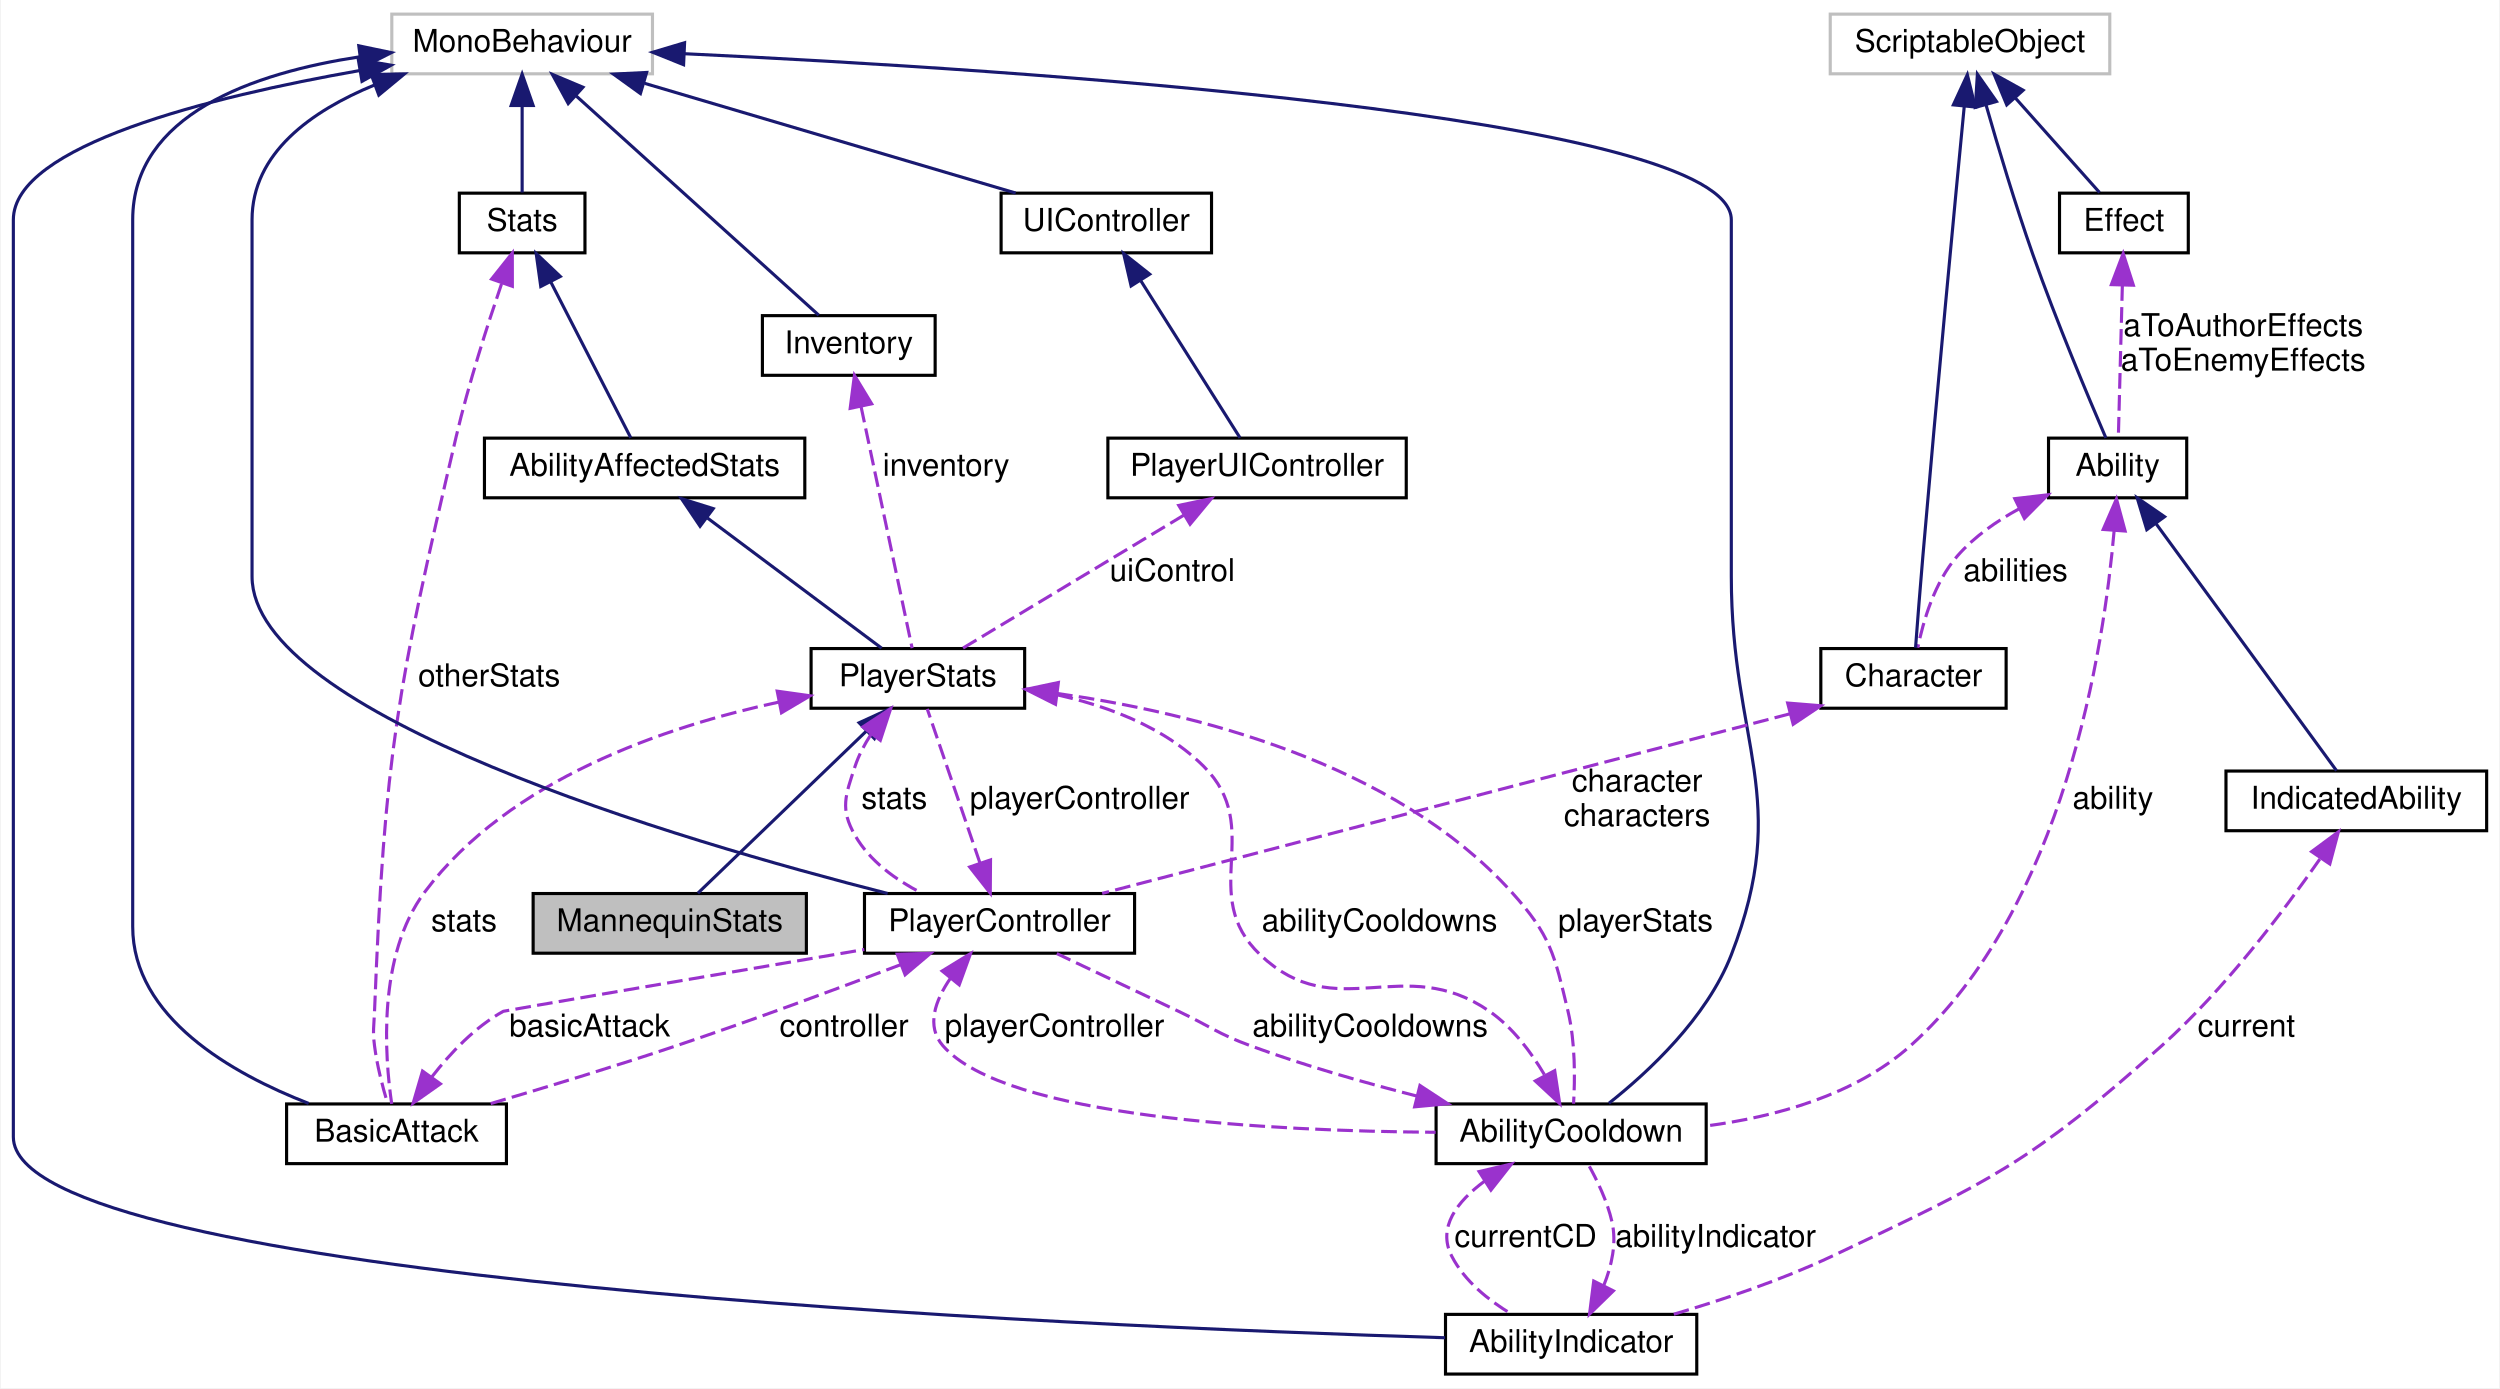
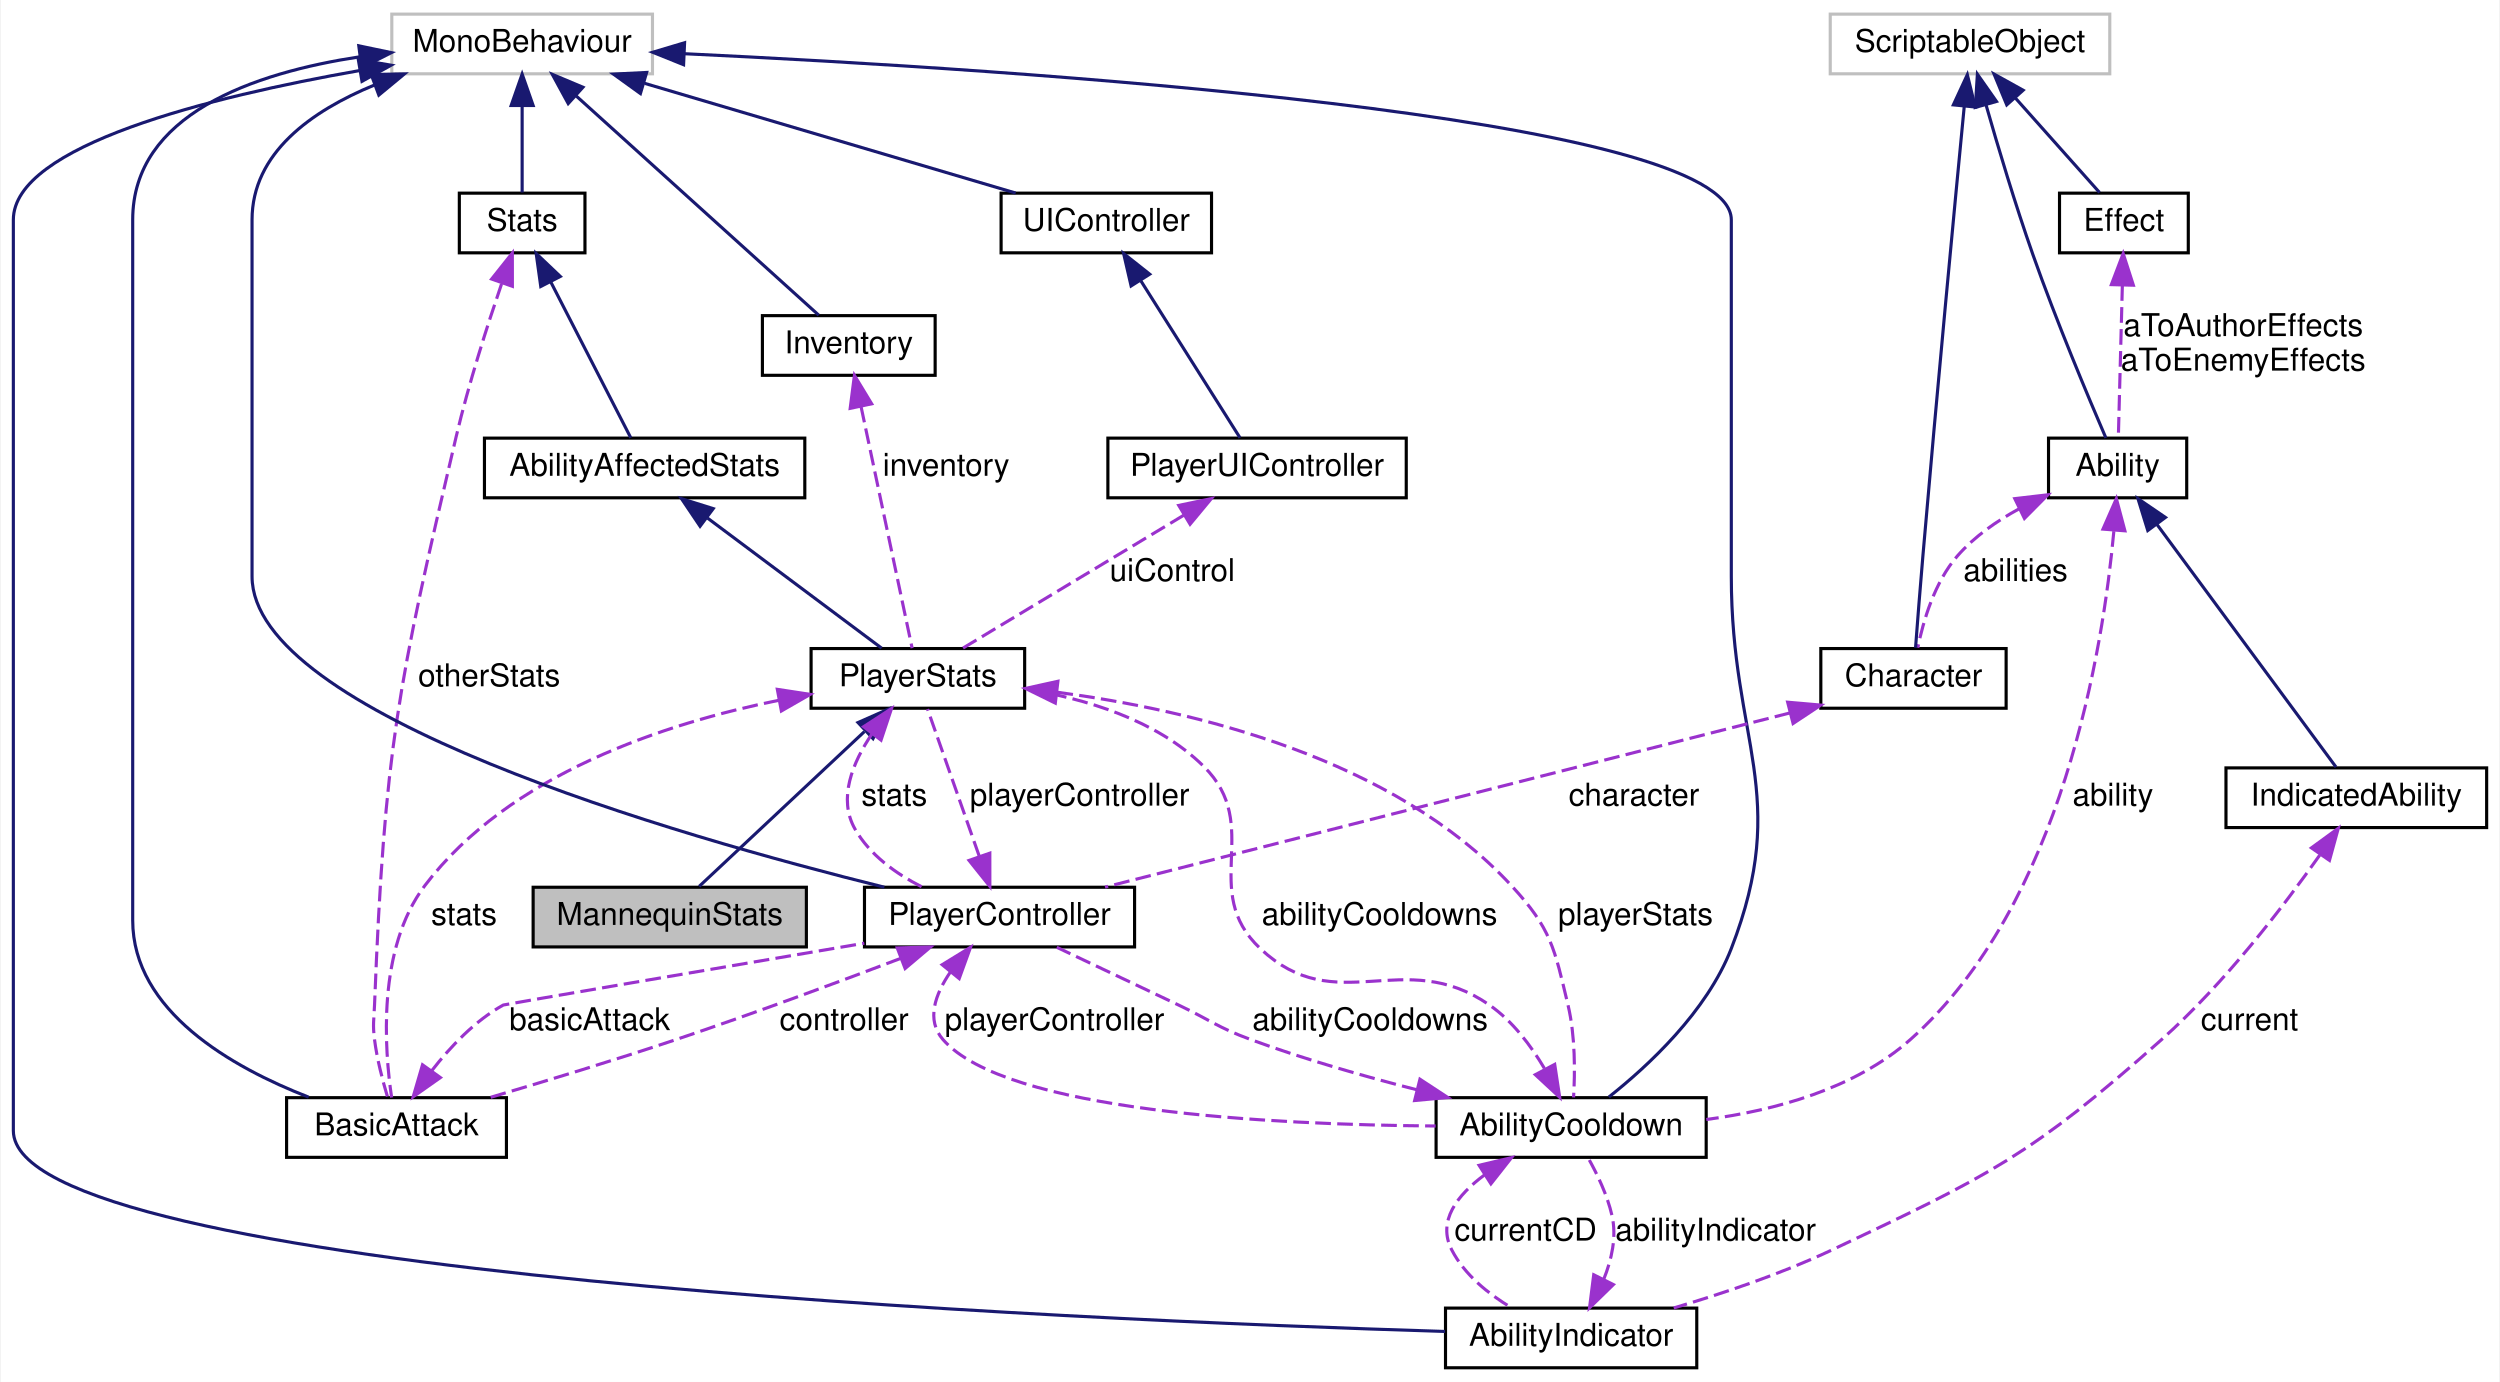
- <svg xmlns="http://www.w3.org/2000/svg" xmlns:xlink="http://www.w3.org/1999/xlink" width="796pt" height="442pt" viewBox="0.00 0.00 795.50 442.00">
-   <g id="graph0" class="graph" transform="scale(1 1) rotate(0) translate(4 438)">
-     <polygon fill="white" stroke="transparent" points="-4,4 -4,-438 791.5,-438 791.5,4 -4,4" />
+ <svg xmlns="http://www.w3.org/2000/svg" xmlns:xlink="http://www.w3.org/1999/xlink" width="796pt" height="440pt" viewBox="0.00 0.00 795.50 440.00">
+   <g id="graph0" class="graph" transform="scale(1 1) rotate(0) translate(4 436)">
+     <polygon fill="white" stroke="transparent" points="-4,4 -4,-436 791.5,-436 791.5,4 -4,4" />
    <g id="node1" class="node">
      <g id="a_node1">
        <a xlink:title=" ">
          <polygon fill="#bfbfbf" stroke="black" points="165.5,-134.5 165.5,-153.5 252.5,-153.5 252.5,-134.5 165.5,-134.5" />
          <text text-anchor="middle" x="209" y="-141.5" font-family="Helvetica,sans-Serif" font-size="10.00">MannequinStats</text>
        </a>
      </g>
    </g>
    <g id="node2" class="node">
      <g id="a_node2">
        <a xlink:href="class_player_stats.xhtml" target="_top" xlink:title="Player Stats is the main class that controls all the Player Statistics in all time in the game execut...">
-           <polygon fill="white" stroke="black" points="254,-212.5 254,-231.5 322,-231.5 322,-212.5 254,-212.5" />
-           <text text-anchor="middle" x="288" y="-219.5" font-family="Helvetica,sans-Serif" font-size="10.00">PlayerStats</text>
+           <polygon fill="white" stroke="black" points="254,-210.5 254,-229.5 322,-229.5 322,-210.5 254,-210.5" />
+           <text text-anchor="middle" x="288" y="-217.5" font-family="Helvetica,sans-Serif" font-size="10.00">PlayerStats</text>
        </a>
      </g>
    </g>
    <g id="edge1" class="edge">
-       <path fill="none" stroke="midnightblue" d="M271.68,-205.3C255.4,-189.64 230.99,-166.16 217.96,-153.62" />
-       <polygon fill="midnightblue" stroke="midnightblue" points="269.3,-207.87 278.94,-212.28 274.16,-202.83 269.3,-207.87" />
+       <path fill="none" stroke="midnightblue" d="M270.98,-203.06C254.88,-187.98 231.3,-165.89 218.36,-153.77" />
+       <polygon fill="midnightblue" stroke="midnightblue" points="268.94,-205.94 278.63,-210.22 273.72,-200.83 268.94,-205.94" />
    </g>
    <g id="node8" class="node">
      <g id="a_node8">
        <a xlink:href="class_player_controller.xhtml" target="_top" xlink:title="Player Controller is the main class that handles all the movement of the Player.">
          <polygon fill="white" stroke="black" points="271,-134.5 271,-153.5 357,-153.5 357,-134.5 271,-134.5" />
          <text text-anchor="middle" x="314" y="-141.5" font-family="Helvetica,sans-Serif" font-size="10.00">PlayerController</text>
        </a>
      </g>
    </g>
    <g id="edge26" class="edge">
-       <path fill="none" stroke="#9a32cd" stroke-dasharray="5,2" d="M273.09,-204.19C271,-201 269.17,-197.54 268,-194 264.94,-184.71 263.14,-180.49 268,-172 272.69,-163.8 280.95,-157.85 289.18,-153.66" />
-       <polygon fill="#9a32cd" stroke="#9a32cd" points="270.48,-206.54 279.34,-212.35 276.04,-202.28 270.48,-206.54" />
-       <text text-anchor="middle" x="280.5" y="-180.5" font-family="Helvetica,sans-Serif" font-size="10.00"> stats</text>
+       <path fill="none" stroke="#9a32cd" stroke-dasharray="5,2" d="M273.44,-202.41C267.19,-193.2 262.46,-181.68 268,-172 272.69,-163.8 280.95,-157.85 289.18,-153.66" />
+       <polygon fill="#9a32cd" stroke="#9a32cd" points="270.73,-204.62 279.61,-210.39 276.27,-200.34 270.73,-204.62" />
+       <text text-anchor="middle" x="280.5" y="-179.5" font-family="Helvetica,sans-Serif" font-size="10.00"> stats</text>
    </g>
    <g id="node9" class="node">
      <g id="a_node9">
        <a xlink:href="class_ability_cooldown.xhtml" target="_top" xlink:title=" ">
          <polygon fill="white" stroke="black" points="453,-67.5 453,-86.5 539,-86.5 539,-67.5 453,-67.5" />
          <text text-anchor="middle" x="496" y="-74.5" font-family="Helvetica,sans-Serif" font-size="10.00">AbilityCooldown</text>
        </a>
      </g>
    </g>
    <g id="edge22" class="edge">
-       <path fill="none" stroke="#9a32cd" stroke-dasharray="5,2" d="M332.3,-217.21C375.43,-211.13 439.75,-195.27 477,-154 489.52,-140.13 490.66,-134.18 495,-116 497.36,-106.11 497.24,-94.37 496.77,-86.58" />
-       <polygon fill="#9a32cd" stroke="#9a32cd" points="331.83,-213.74 322.36,-218.5 332.73,-220.69 331.83,-213.74" />
+       <path fill="none" stroke="#9a32cd" stroke-dasharray="5,2" d="M332.43,-215.58C375.44,-209.87 439.5,-194.63 477,-154 489.68,-140.27 490.66,-134.18 495,-116 497.36,-106.11 497.24,-94.37 496.77,-86.58" />
+       <polygon fill="#9a32cd" stroke="#9a32cd" points="331.76,-212.13 322.25,-216.8 332.59,-219.08 331.76,-212.13" />
      <text text-anchor="middle" x="516.5" y="-141.5" font-family="Helvetica,sans-Serif" font-size="10.00"> playerStats</text>
    </g>
    <g id="node16" class="node">
      <g id="a_node16">
        <a xlink:href="class_basic_attack.xhtml" target="_top" xlink:title=" ">
          <polygon fill="white" stroke="black" points="87,-67.5 87,-86.5 157,-86.5 157,-67.5 87,-67.5" />
          <text text-anchor="middle" x="122" y="-74.5" font-family="Helvetica,sans-Serif" font-size="10.00">BasicAttack</text>
        </a>
      </g>
    </g>
    <g id="edge31" class="edge">
-       <path fill="none" stroke="#9a32cd" stroke-dasharray="5,2" d="M243.84,-214.48C207.5,-206.66 157.79,-189.78 131,-154 115.87,-133.79 118.24,-101.72 120.47,-86.52" />
-       <polygon fill="#9a32cd" stroke="#9a32cd" points="243.21,-217.93 253.7,-216.46 244.58,-211.06 243.21,-217.93" />
+       <path fill="none" stroke="#9a32cd" stroke-dasharray="5,2" d="M243.87,-213.06C207.56,-205.71 157.86,-189.47 131,-154 115.76,-133.87 118.18,-101.76 120.45,-86.54" />
+       <polygon fill="#9a32cd" stroke="#9a32cd" points="243.25,-216.51 253.73,-214.91 244.54,-209.63 243.25,-216.51" />
      <text text-anchor="middle" x="143.5" y="-141.5" font-family="Helvetica,sans-Serif" font-size="10.00"> stats</text>
    </g>
    <g id="node3" class="node">
      <g id="a_node3">
        <a xlink:href="class_ability_affected_stats.xhtml" target="_top" xlink:title="Base class Stats of the entity who is affected by Abilities.">
-           <polygon fill="white" stroke="black" points="150,-279.5 150,-298.5 252,-298.5 252,-279.5 150,-279.5" />
-           <text text-anchor="middle" x="201" y="-286.5" font-family="Helvetica,sans-Serif" font-size="10.00">AbilityAffectedStats</text>
+           <polygon fill="white" stroke="black" points="150,-277.5 150,-296.5 252,-296.5 252,-277.5 150,-277.5" />
+           <text text-anchor="middle" x="201" y="-284.5" font-family="Helvetica,sans-Serif" font-size="10.00">AbilityAffectedStats</text>
        </a>
      </g>
    </g>
    <g id="edge2" class="edge">
-       <path fill="none" stroke="midnightblue" d="M220.99,-273.07C238.16,-260.24 262.32,-242.19 276.45,-231.63" />
-       <polygon fill="midnightblue" stroke="midnightblue" points="218.65,-270.44 212.73,-279.23 222.84,-276.05 218.65,-270.44" />
+       <path fill="none" stroke="midnightblue" d="M220.99,-271.07C238.16,-258.24 262.32,-240.19 276.45,-229.63" />
+       <polygon fill="midnightblue" stroke="midnightblue" points="218.65,-268.44 212.73,-277.23 222.84,-274.05 218.65,-268.44" />
    </g>
    <g id="node4" class="node">
      <g id="a_node4">
        <a xlink:href="class_stats.xhtml" target="_top" xlink:title="Base class Stats of the entity.">
-           <polygon fill="white" stroke="black" points="142,-357.5 142,-376.5 182,-376.5 182,-357.5 142,-357.5" />
-           <text text-anchor="middle" x="162" y="-364.5" font-family="Helvetica,sans-Serif" font-size="10.00">Stats</text>
+           <polygon fill="white" stroke="black" points="142,-355.5 142,-374.5 182,-374.5 182,-355.5 142,-355.5" />
+           <text text-anchor="middle" x="162" y="-362.5" font-family="Helvetica,sans-Serif" font-size="10.00">Stats</text>
        </a>
      </g>
    </g>
    <g id="edge3" class="edge">
-       <path fill="none" stroke="midnightblue" d="M171.17,-348.12C179.18,-332.53 190.44,-310.59 196.58,-298.62" />
-       <polygon fill="midnightblue" stroke="midnightblue" points="167.93,-346.79 166.47,-357.28 174.15,-349.98 167.93,-346.79" />
+       <path fill="none" stroke="midnightblue" d="M171.17,-346.12C179.18,-330.53 190.44,-308.59 196.58,-296.62" />
+       <polygon fill="midnightblue" stroke="midnightblue" points="167.93,-344.79 166.47,-355.28 174.15,-347.98 167.93,-344.79" />
    </g>
    <g id="edge30" class="edge">
-       <path fill="none" stroke="#9a32cd" stroke-dasharray="5,2" d="M155.44,-347.61C150.87,-334.26 144.92,-315.69 141,-299 122.23,-219.02 118.24,-198.09 115,-116 114.81,-111.11 114.38,-109.85 115,-105 115.78,-98.85 117.53,-92.1 119.09,-86.89" />
-       <polygon fill="#9a32cd" stroke="#9a32cd" points="152.27,-349.15 158.87,-357.44 158.88,-346.84 152.27,-349.15" />
-       <text text-anchor="middle" x="151.5" y="-219.5" font-family="Helvetica,sans-Serif" font-size="10.00"> otherStats</text>
+       <path fill="none" stroke="#9a32cd" stroke-dasharray="5,2" d="M155.45,-345.61C150.88,-332.26 144.93,-313.68 141,-297 122.35,-217.9 118.2,-197.21 115,-116 114.81,-111.11 114.38,-109.85 115,-105 115.78,-98.85 117.53,-92.1 119.09,-86.89" />
+       <polygon fill="#9a32cd" stroke="#9a32cd" points="152.28,-347.15 158.88,-355.44 158.89,-344.84 152.28,-347.15" />
+       <text text-anchor="middle" x="151.5" y="-217.5" font-family="Helvetica,sans-Serif" font-size="10.00"> otherStats</text>
    </g>
    <g id="node5" class="node">
      <g id="a_node5">
        <a xlink:title=" ">
-           <polygon fill="white" stroke="#bfbfbf" points="120.5,-414.5 120.5,-433.5 203.5,-433.5 203.5,-414.5 120.5,-414.5" />
-           <text text-anchor="middle" x="162" y="-421.5" font-family="Helvetica,sans-Serif" font-size="10.00">MonoBehaviour</text>
+           <polygon fill="white" stroke="#bfbfbf" points="120.5,-412.5 120.5,-431.5 203.5,-431.5 203.5,-412.5 120.5,-412.5" />
+           <text text-anchor="middle" x="162" y="-419.5" font-family="Helvetica,sans-Serif" font-size="10.00">MonoBehaviour</text>
        </a>
      </g>
    </g>
    <g id="edge4" class="edge">
-       <path fill="none" stroke="midnightblue" d="M162,-404.12C162,-394.82 162,-384.06 162,-376.71" />
-       <polygon fill="midnightblue" stroke="midnightblue" points="158.5,-404.41 162,-414.41 165.5,-404.41 158.5,-404.41" />
+       <path fill="none" stroke="midnightblue" d="M162,-402.12C162,-392.82 162,-382.06 162,-374.71" />
+       <polygon fill="midnightblue" stroke="midnightblue" points="158.5,-402.41 162,-412.41 165.5,-402.41 158.5,-402.41" />
    </g>
    <g id="node7" class="node">
      <g id="a_node7">
        <a xlink:href="class_u_i_controller.xhtml" target="_top" xlink:title=" ">
-           <polygon fill="white" stroke="black" points="314.5,-357.5 314.5,-376.5 381.5,-376.5 381.5,-357.5 314.5,-357.5" />
-           <text text-anchor="middle" x="348" y="-364.5" font-family="Helvetica,sans-Serif" font-size="10.00">UIController</text>
+           <polygon fill="white" stroke="black" points="314.5,-355.5 314.5,-374.5 381.5,-374.5 381.5,-355.5 314.5,-355.5" />
+           <text text-anchor="middle" x="348" y="-362.5" font-family="Helvetica,sans-Serif" font-size="10.00">UIController</text>
        </a>
      </g>
    </g>
    <g id="edge7" class="edge">
-       <path fill="none" stroke="midnightblue" d="M201.01,-411.46C236.29,-401.03 287.42,-385.91 319.14,-376.53" />
-       <polygon fill="midnightblue" stroke="midnightblue" points="199.66,-408.21 191.06,-414.41 201.64,-414.93 199.66,-408.21" />
+       <path fill="none" stroke="midnightblue" d="M201.01,-409.46C236.29,-399.03 287.42,-383.91 319.14,-374.53" />
+       <polygon fill="midnightblue" stroke="midnightblue" points="199.66,-406.21 191.06,-412.41 201.64,-412.93 199.66,-406.21" />
    </g>
    <g id="edge9" class="edge">
-       <path fill="none" stroke="midnightblue" d="M114.97,-410.93C94.9,-402.68 76,-389.27 76,-368 76,-368 76,-368 76,-254.5 76,-210.5 211.97,-170.45 278.37,-153.52" />
-       <polygon fill="midnightblue" stroke="midnightblue" points="113.94,-414.28 124.53,-414.47 116.37,-407.72 113.94,-414.28" />
+       <path fill="none" stroke="midnightblue" d="M114.97,-408.93C94.9,-400.68 76,-387.27 76,-366 76,-366 76,-366 76,-252.5 76,-208.86 210.57,-170.07 277.33,-153.51" />
+       <polygon fill="midnightblue" stroke="midnightblue" points="113.94,-412.28 124.53,-412.47 116.37,-405.72 113.94,-412.28" />
    </g>
    <g id="edge11" class="edge">
-       <path fill="none" stroke="midnightblue" d="M213.63,-420.9C318.59,-415.92 547,-401.28 547,-368 547,-368 547,-368 547,-254.5 547,-200.94 566.33,-183.94 547,-134 539.21,-113.89 520.47,-96.56 508.01,-86.71" />
-       <polygon fill="midnightblue" stroke="midnightblue" points="213.4,-417.4 203.57,-421.36 213.72,-424.39 213.4,-417.4" />
+       <path fill="none" stroke="midnightblue" d="M213.63,-418.9C318.59,-413.92 547,-399.28 547,-366 547,-366 547,-366 547,-252.5 547,-199.83 566.01,-183.11 547,-134 539.21,-113.89 520.47,-96.56 508.01,-86.71" />
+       <polygon fill="midnightblue" stroke="midnightblue" points="213.4,-415.4 203.57,-419.36 213.72,-422.39 213.4,-415.4" />
    </g>
    <g id="node13" class="node">
      <g id="a_node13">
        <a xlink:href="class_ability_indicator.xhtml" target="_top" xlink:title=" ">
          <polygon fill="white" stroke="black" points="456,-0.5 456,-19.5 536,-19.5 536,-0.5 456,-0.5" />
          <text text-anchor="middle" x="496" y="-7.5" font-family="Helvetica,sans-Serif" font-size="10.00">AbilityIndicator</text>
        </a>
      </g>
    </g>
    <g id="edge18" class="edge">
-       <path fill="none" stroke="midnightblue" d="M110.13,-415.51C62.74,-407.17 0,-391.66 0,-368 0,-368 0,-368 0,-76 0,-30.13 337.75,-15.7 455.83,-12.06" />
-       <polygon fill="midnightblue" stroke="midnightblue" points="109.84,-419.01 120.28,-417.24 111.01,-412.11 109.84,-419.01" />
+       <path fill="none" stroke="midnightblue" d="M110.13,-413.51C62.74,-405.17 0,-389.66 0,-366 0,-366 0,-366 0,-76 0,-30.13 337.75,-15.7 455.83,-12.06" />
+       <polygon fill="midnightblue" stroke="midnightblue" points="109.84,-417.01 120.28,-415.24 111.01,-410.11 109.84,-417.01" />
    </g>
    <g id="edge28" class="edge">
-       <path fill="none" stroke="midnightblue" d="M110.45,-419.94C76.39,-414.79 38,-401.55 38,-368 38,-368 38,-368 38,-143 38,-114.05 69.59,-96.16 94.03,-86.66" />
-       <polygon fill="midnightblue" stroke="midnightblue" points="109.99,-423.41 120.36,-421.24 110.9,-416.47 109.99,-423.41" />
+       <path fill="none" stroke="midnightblue" d="M110.45,-417.94C76.39,-412.79 38,-399.55 38,-366 38,-366 38,-366 38,-143 38,-114.05 69.59,-96.16 94.03,-86.66" />
+       <polygon fill="midnightblue" stroke="midnightblue" points="109.99,-421.41 120.36,-419.24 110.9,-414.47 109.99,-421.41" />
    </g>
    <g id="node17" class="node">
      <g id="a_node17">
        <a xlink:href="class_inventory.xhtml" target="_top" xlink:title=" ">
-           <polygon fill="white" stroke="black" points="238.5,-318.5 238.5,-337.5 293.5,-337.5 293.5,-318.5 238.5,-318.5" />
-           <text text-anchor="middle" x="266" y="-325.5" font-family="Helvetica,sans-Serif" font-size="10.00">Inventory</text>
+           <polygon fill="white" stroke="black" points="238.5,-316.5 238.5,-335.5 293.5,-335.5 293.5,-316.5 238.5,-316.5" />
+           <text text-anchor="middle" x="266" y="-323.5" font-family="Helvetica,sans-Serif" font-size="10.00">Inventory</text>
        </a>
      </g>
    </g>
    <g id="edge34" class="edge">
-       <path fill="none" stroke="midnightblue" d="M179.24,-407.42C201.33,-387.45 238.88,-353.52 256.43,-337.65" />
-       <polygon fill="midnightblue" stroke="midnightblue" points="176.67,-405.02 171.6,-414.33 181.36,-410.22 176.67,-405.02" />
+       <path fill="none" stroke="midnightblue" d="M179.24,-405.42C201.33,-385.45 238.88,-351.52 256.43,-335.65" />
+       <polygon fill="midnightblue" stroke="midnightblue" points="176.67,-403.02 171.6,-412.33 181.36,-408.22 176.67,-403.02" />
    </g>
    <g id="node6" class="node">
      <g id="a_node6">
        <a xlink:href="class_player_u_i_controller.xhtml" target="_top" xlink:title="UI Controller for the Player Stats">
-           <polygon fill="white" stroke="black" points="348.5,-279.5 348.5,-298.5 443.5,-298.5 443.5,-279.5 348.5,-279.5" />
-           <text text-anchor="middle" x="396" y="-286.5" font-family="Helvetica,sans-Serif" font-size="10.00">PlayerUIController</text>
+           <polygon fill="white" stroke="black" points="348.5,-277.5 348.5,-296.5 443.5,-296.5 443.5,-277.5 348.5,-277.5" />
+           <text text-anchor="middle" x="396" y="-284.5" font-family="Helvetica,sans-Serif" font-size="10.00">PlayerUIController</text>
        </a>
      </g>
    </g>
    <g id="edge5" class="edge">
-       <path fill="none" stroke="#9a32cd" stroke-dasharray="5,2" d="M372.64,-273.94C351.25,-261.07 320.28,-242.43 302.33,-231.63" />
-       <polygon fill="#9a32cd" stroke="#9a32cd" points="371.06,-277.08 381.43,-279.23 374.67,-271.08 371.06,-277.08" />
-       <text text-anchor="middle" x="369" y="-253" font-family="Helvetica,sans-Serif" font-size="10.00"> uiControl</text>
+       <path fill="none" stroke="#9a32cd" stroke-dasharray="5,2" d="M372.64,-271.94C351.25,-259.07 320.28,-240.43 302.33,-229.63" />
+       <polygon fill="#9a32cd" stroke="#9a32cd" points="371.06,-275.08 381.43,-277.23 374.67,-269.08 371.06,-275.08" />
+       <text text-anchor="middle" x="369" y="-251" font-family="Helvetica,sans-Serif" font-size="10.00"> uiControl</text>
    </g>
    <g id="edge6" class="edge">
-       <path fill="none" stroke="midnightblue" d="M359.01,-348.57C368.87,-332.95 382.93,-310.7 390.56,-298.62" />
-       <polygon fill="midnightblue" stroke="midnightblue" points="355.89,-346.96 353.51,-357.28 361.81,-350.7 355.89,-346.96" />
+       <path fill="none" stroke="midnightblue" d="M359.01,-346.57C368.87,-330.95 382.93,-308.7 390.56,-296.62" />
+       <polygon fill="midnightblue" stroke="midnightblue" points="355.89,-344.96 353.51,-355.28 361.81,-348.7 355.89,-344.96" />
    </g>
    <g id="edge8" class="edge">
-       <path fill="none" stroke="#9a32cd" stroke-dasharray="5,2" d="M307.78,-163.19C302.46,-178.72 295.06,-200.37 290.98,-212.28" />
-       <polygon fill="#9a32cd" stroke="#9a32cd" points="311.13,-164.21 311.05,-153.62 304.5,-161.95 311.13,-164.21" />
-       <text text-anchor="middle" x="339.5" y="-180.5" font-family="Helvetica,sans-Serif" font-size="10.00"> playerController</text>
+       <path fill="none" stroke="#9a32cd" stroke-dasharray="5,2" d="M307.51,-163.48C302.26,-178.41 295.11,-198.76 291.08,-210.22" />
+       <polygon fill="#9a32cd" stroke="#9a32cd" points="310.91,-164.36 310.92,-153.77 304.3,-162.04 310.91,-164.36" />
+       <text text-anchor="middle" x="339.5" y="-179.5" font-family="Helvetica,sans-Serif" font-size="10.00"> playerController</text>
    </g>
    <g id="edge12" class="edge">
      <path fill="none" stroke="#9a32cd" stroke-dasharray="5,2" d="M298.42,-126.6C293.47,-119.42 290.54,-111.24 296,-105 315.95,-82.18 400.27,-77.87 452.85,-77.48" />
      <polygon fill="#9a32cd" stroke="#9a32cd" points="295.73,-128.84 304.77,-134.38 301.16,-124.42 295.73,-128.84" />
      <text text-anchor="middle" x="331.5" y="-108" font-family="Helvetica,sans-Serif" font-size="10.00"> playerController</text>
    </g>
    <g id="edge29" class="edge">
      <path fill="none" stroke="#9a32cd" stroke-dasharray="5,2" d="M282.64,-130.89C262.32,-123.17 235.22,-113.13 211,-105 191.41,-98.42 169.16,-91.67 151.81,-86.57" />
      <polygon fill="#9a32cd" stroke="#9a32cd" points="281.44,-134.17 292.03,-134.47 283.94,-127.63 281.44,-134.17" />
      <text text-anchor="middle" x="264.5" y="-108" font-family="Helvetica,sans-Serif" font-size="10.00"> controller</text>
    </g>
    <g id="edge32" class="edge">
-       <path fill="none" stroke="#9a32cd" stroke-dasharray="5,2" d="M487.49,-95.82C483.19,-103.08 477.32,-110.93 470,-116 442.54,-135.04 421.21,-110.97 397,-134 376.83,-153.19 398.72,-174.34 379,-194 364.06,-208.89 341.31,-215.64 322.3,-218.67" />
+       <path fill="none" stroke="#9a32cd" stroke-dasharray="5,2" d="M487.49,-95.82C483.19,-103.08 477.32,-110.93 470,-116 442.54,-135.04 421.32,-111.08 397,-134 377.36,-152.51 398.2,-173.03 379,-192 363.99,-206.82 341.24,-213.57 322.24,-216.62" />
      <polygon fill="#9a32cd" stroke="#9a32cd" points="490.77,-97.1 492.36,-86.62 484.59,-93.82 490.77,-97.1" />
      <text text-anchor="middle" x="435" y="-141.5" font-family="Helvetica,sans-Serif" font-size="10.00"> abilityCooldowns</text>
    </g>
    <g id="edge10" class="edge">
      <path fill="none" stroke="#9a32cd" stroke-dasharray="5,2" d="M446.98,-88.99C429.99,-93.32 410.96,-98.76 394,-105 383.37,-108.91 381.23,-111.13 371,-116 358.05,-122.16 343.43,-129.09 332.23,-134.38" />
      <polygon fill="#9a32cd" stroke="#9a32cd" points="447.86,-92.38 456.72,-86.57 446.17,-85.59 447.86,-92.38" />
      <text text-anchor="middle" x="432" y="-108" font-family="Helvetica,sans-Serif" font-size="10.00"> abilityCooldowns</text>
    </g>
    <g id="edge19" class="edge">
      <path fill="none" stroke="#9a32cd" stroke-dasharray="5,2" d="M468.49,-61.96C459.68,-55.46 453.28,-47.14 458,-38 462.08,-30.09 469.67,-23.99 477,-19.61" />
      <polygon fill="#9a32cd" stroke="#9a32cd" points="466.69,-64.97 477.01,-67.4 470.46,-59.07 466.69,-64.97" />
      <text text-anchor="middle" x="481.5" y="-41" font-family="Helvetica,sans-Serif" font-size="10.00"> currentCD</text>
    </g>
    <g id="node10" class="node">
      <g id="a_node10">
        <a xlink:href="class_ability.xhtml" target="_top" xlink:title=" ">
-           <polygon fill="white" stroke="black" points="648,-279.5 648,-298.5 692,-298.5 692,-279.5 648,-279.5" />
-           <text text-anchor="middle" x="670" y="-286.5" font-family="Helvetica,sans-Serif" font-size="10.00">Ability</text>
+           <polygon fill="white" stroke="black" points="648,-277.5 648,-296.5 692,-296.5 692,-277.5 648,-277.5" />
+           <text text-anchor="middle" x="670" y="-284.5" font-family="Helvetica,sans-Serif" font-size="10.00">Ability</text>
        </a>
      </g>
    </g>
    <g id="edge13" class="edge">
-       <path fill="none" stroke="#9a32cd" stroke-dasharray="5,2" d="M668.9,-269.16C665.68,-231.95 653.08,-148.84 604,-105 586.34,-89.23 560.85,-82.37 539.07,-79.5" />
-       <polygon fill="#9a32cd" stroke="#9a32cd" points="665.41,-269.43 669.63,-279.14 672.39,-268.92 665.41,-269.43" />
-       <text text-anchor="middle" x="668.5" y="-180.5" font-family="Helvetica,sans-Serif" font-size="10.00"> ability</text>
+       <path fill="none" stroke="#9a32cd" stroke-dasharray="5,2" d="M668.8,-266.87C665.41,-229.81 652.53,-148.07 604,-105 586.29,-89.28 560.8,-82.43 539.03,-79.55" />
+       <polygon fill="#9a32cd" stroke="#9a32cd" points="665.34,-267.53 669.6,-277.23 672.32,-266.99 665.34,-267.53" />
+       <text text-anchor="middle" x="668.5" y="-179.5" font-family="Helvetica,sans-Serif" font-size="10.00"> ability</text>
    </g>
    <g id="node14" class="node">
      <g id="a_node14">
        <a xlink:href="class_indicated_ability.xhtml" target="_top" xlink:title="Encapsulador de les Ability que han de mostrar l'indicador">
-           <polygon fill="white" stroke="black" points="704.5,-173.5 704.5,-192.5 787.5,-192.5 787.5,-173.5 704.5,-173.5" />
-           <text text-anchor="middle" x="746" y="-180.5" font-family="Helvetica,sans-Serif" font-size="10.00">IndicatedAbility</text>
+           <polygon fill="white" stroke="black" points="704.5,-172.5 704.5,-191.5 787.5,-191.5 787.5,-172.5 704.5,-172.5" />
+           <text text-anchor="middle" x="746" y="-179.5" font-family="Helvetica,sans-Serif" font-size="10.00">IndicatedAbility</text>
        </a>
      </g>
    </g>
    <g id="edge21" class="edge">
-       <path fill="none" stroke="midnightblue" d="M682.23,-271.26C698.62,-248.84 727.1,-209.87 739.69,-192.63" />
-       <polygon fill="midnightblue" stroke="midnightblue" points="679.29,-269.35 676.22,-279.49 684.95,-273.48 679.29,-269.35" />
+       <path fill="none" stroke="midnightblue" d="M682.5,-269.05C698.87,-246.88 726.93,-208.84 739.54,-191.76" />
+       <polygon fill="midnightblue" stroke="midnightblue" points="679.6,-267.09 676.48,-277.22 685.23,-271.25 679.6,-267.09" />
    </g>
    <g id="node15" class="node">
      <g id="a_node15">
        <a xlink:href="class_character.xhtml" target="_top" xlink:title=" ">
-           <polygon fill="white" stroke="black" points="575.5,-212.5 575.5,-231.5 634.5,-231.5 634.5,-212.5 575.5,-212.5" />
-           <text text-anchor="middle" x="605" y="-219.5" font-family="Helvetica,sans-Serif" font-size="10.00">Character</text>
+           <polygon fill="white" stroke="black" points="575.5,-210.5 575.5,-229.5 634.5,-229.5 634.5,-210.5 575.5,-210.5" />
+           <text text-anchor="middle" x="605" y="-217.5" font-family="Helvetica,sans-Serif" font-size="10.00">Character</text>
        </a>
      </g>
    </g>
    <g id="edge25" class="edge">
-       <path fill="none" stroke="#9a32cd" stroke-dasharray="5,2" d="M638.72,-276.04C631.51,-272.12 624.38,-267.15 619,-261 611.69,-252.64 608.07,-240.12 606.37,-231.77" />
-       <polygon fill="#9a32cd" stroke="#9a32cd" points="637.26,-279.23 647.79,-280.46 640.33,-272.93 637.26,-279.23" />
-       <text text-anchor="middle" x="637.5" y="-253" font-family="Helvetica,sans-Serif" font-size="10.00"> abilities</text>
+       <path fill="none" stroke="#9a32cd" stroke-dasharray="5,2" d="M638.72,-274.04C631.51,-270.12 624.38,-265.15 619,-259 611.69,-250.64 608.07,-238.12 606.37,-229.77" />
+       <polygon fill="#9a32cd" stroke="#9a32cd" points="637.26,-277.23 647.79,-278.46 640.33,-270.93 637.26,-277.23" />
+       <text text-anchor="middle" x="637.5" y="-251" font-family="Helvetica,sans-Serif" font-size="10.00"> abilities</text>
    </g>
    <g id="node11" class="node">
      <g id="a_node11">
        <a xlink:title=" ">
-           <polygon fill="white" stroke="#bfbfbf" points="578.5,-414.5 578.5,-433.5 667.5,-433.5 667.5,-414.5 578.5,-414.5" />
-           <text text-anchor="middle" x="623" y="-421.5" font-family="Helvetica,sans-Serif" font-size="10.00">ScriptableObject</text>
+           <polygon fill="white" stroke="#bfbfbf" points="578.5,-412.5 578.5,-431.5 667.5,-431.5 667.5,-412.5 578.5,-412.5" />
+           <text text-anchor="middle" x="623" y="-419.5" font-family="Helvetica,sans-Serif" font-size="10.00">ScriptableObject</text>
        </a>
      </g>
    </g>
    <g id="edge14" class="edge">
-       <path fill="none" stroke="midnightblue" d="M628.12,-404.54C631.92,-391.23 637.41,-372.88 643,-357 650.5,-335.71 660.8,-311.23 666.26,-298.58" />
-       <polygon fill="midnightblue" stroke="midnightblue" points="624.69,-403.8 625.35,-414.38 631.43,-405.7 624.69,-403.8" />
+       <path fill="none" stroke="midnightblue" d="M628.12,-402.54C631.92,-389.23 637.41,-370.88 643,-355 650.5,-333.71 660.8,-309.23 666.26,-296.58" />
+       <polygon fill="midnightblue" stroke="midnightblue" points="624.69,-401.8 625.35,-412.38 631.43,-403.7 624.69,-401.8" />
    </g>
    <g id="node12" class="node">
      <g id="a_node12">
        <a xlink:href="class_effect.xhtml" target="_top" xlink:title=" ">
-           <polygon fill="white" stroke="black" points="651.5,-357.5 651.5,-376.5 692.5,-376.5 692.5,-357.5 651.5,-357.5" />
-           <text text-anchor="middle" x="672" y="-364.5" font-family="Helvetica,sans-Serif" font-size="10.00">Effect</text>
+           <polygon fill="white" stroke="black" points="651.5,-355.5 651.5,-374.5 692.5,-374.5 692.5,-355.5 651.5,-355.5" />
+           <text text-anchor="middle" x="672" y="-362.5" font-family="Helvetica,sans-Serif" font-size="10.00">Effect</text>
        </a>
      </g>
    </g>
    <g id="edge16" class="edge">
-       <path fill="none" stroke="midnightblue" d="M637.41,-406.83C646.18,-396.98 657.05,-384.78 664.24,-376.71" />
-       <polygon fill="midnightblue" stroke="midnightblue" points="634.7,-404.61 630.66,-414.41 639.92,-409.27 634.7,-404.61" />
+       <path fill="none" stroke="midnightblue" d="M637.41,-404.83C646.18,-394.98 657.05,-382.78 664.24,-374.71" />
+       <polygon fill="midnightblue" stroke="midnightblue" points="634.7,-402.61 630.66,-412.41 639.92,-407.27 634.7,-402.61" />
    </g>
    <g id="edge24" class="edge">
-       <path fill="none" stroke="midnightblue" d="M621.18,-404.27C618.27,-374.11 612.45,-312.9 608,-261 607.14,-250.98 606.24,-239.46 605.66,-231.76" />
-       <polygon fill="midnightblue" stroke="midnightblue" points="617.7,-404.61 622.15,-414.22 624.67,-403.93 617.7,-404.61" />
+       <path fill="none" stroke="midnightblue" d="M621.18,-402.27C618.27,-372.11 612.45,-310.9 608,-259 607.14,-248.98 606.24,-237.46 605.66,-229.76" />
+       <polygon fill="midnightblue" stroke="midnightblue" points="617.7,-402.61 622.15,-412.22 624.67,-401.93 617.7,-402.61" />
    </g>
    <g id="edge15" class="edge">
-       <path fill="none" stroke="#9a32cd" stroke-dasharray="5,2" d="M671.51,-347.22C671.1,-331.7 670.54,-310.36 670.23,-298.62" />
-       <polygon fill="#9a32cd" stroke="#9a32cd" points="668.01,-347.38 671.77,-357.28 675.01,-347.19 668.01,-347.38" />
-       <text text-anchor="middle" x="710" y="-331" font-family="Helvetica,sans-Serif" font-size="10.00"> aToAuthorEffects</text>
-       <text text-anchor="middle" x="710" y="-320" font-family="Helvetica,sans-Serif" font-size="10.00">aToEnemyEffects</text>
+       <path fill="none" stroke="#9a32cd" stroke-dasharray="5,2" d="M671.51,-345.22C671.1,-329.7 670.54,-308.36 670.23,-296.62" />
+       <polygon fill="#9a32cd" stroke="#9a32cd" points="668.01,-345.38 671.77,-355.28 675.01,-345.19 668.01,-345.38" />
+       <text text-anchor="middle" x="710" y="-329" font-family="Helvetica,sans-Serif" font-size="10.00"> aToAuthorEffects</text>
+       <text text-anchor="middle" x="710" y="-318" font-family="Helvetica,sans-Serif" font-size="10.00">aToEnemyEffects</text>
    </g>
    <g id="edge17" class="edge">
      <path fill="none" stroke="#9a32cd" stroke-dasharray="5,2" d="M506.35,-28.61C508.92,-34.95 510.55,-42.22 509,-49 507.52,-55.49 504.27,-62.24 501.39,-67.37" />
      <polygon fill="#9a32cd" stroke="#9a32cd" points="509.45,-26.99 501.86,-19.6 503.19,-30.11 509.45,-26.99" />
      <text text-anchor="middle" x="542" y="-41" font-family="Helvetica,sans-Serif" font-size="10.00"> abilityIndicator</text>
    </g>
    <g id="edge20" class="edge">
-       <path fill="none" stroke="#9a32cd" stroke-dasharray="5,2" d="M734.39,-164.48C722.88,-147.92 704.09,-123 684,-105 642.76,-68.07 629.06,-61.64 579,-38 562.97,-30.43 544.25,-24.14 528.66,-19.54" />
-       <polygon fill="#9a32cd" stroke="#9a32cd" points="731.77,-166.84 740.29,-173.14 737.56,-162.91 731.77,-166.84" />
-       <text text-anchor="middle" x="711" y="-108" font-family="Helvetica,sans-Serif" font-size="10.00"> current</text>
+       <path fill="none" stroke="#9a32cd" stroke-dasharray="5,2" d="M734.35,-163.72C722.8,-147.38 703.99,-122.79 684,-105 642.65,-68.2 629.06,-61.64 579,-38 562.97,-30.43 544.25,-24.14 528.66,-19.54" />
+       <polygon fill="#9a32cd" stroke="#9a32cd" points="731.7,-166.03 740.26,-172.27 737.45,-162.05 731.7,-166.03" />
+       <text text-anchor="middle" x="712" y="-108" font-family="Helvetica,sans-Serif" font-size="10.00"> current</text>
    </g>
    <g id="edge23" class="edge">
-       <path fill="none" stroke="#9a32cd" stroke-dasharray="5,2" d="M565.61,-210.71C507.67,-195.58 400.53,-167.6 346.68,-153.54" />
-       <polygon fill="#9a32cd" stroke="#9a32cd" points="564.94,-214.15 575.5,-213.29 566.7,-207.38 564.94,-214.15" />
-       <text text-anchor="middle" x="517" y="-186" font-family="Helvetica,sans-Serif" font-size="10.00"> character</text>
-       <text text-anchor="middle" x="517" y="-175" font-family="Helvetica,sans-Serif" font-size="10.00">characters</text>
+       <path fill="none" stroke="#9a32cd" stroke-dasharray="5,2" d="M565.67,-209C508.07,-194.35 401.74,-167.31 347.59,-153.54" />
+       <polygon fill="#9a32cd" stroke="#9a32cd" points="564.94,-212.42 575.5,-211.5 566.67,-205.64 564.94,-212.42" />
+       <text text-anchor="middle" x="516" y="-179.5" font-family="Helvetica,sans-Serif" font-size="10.00"> character</text>
    </g>
    <g id="edge27" class="edge">
      <path fill="none" stroke="#9a32cd" stroke-dasharray="5,2" d="M133.25,-95.12C139.13,-102.7 146.98,-111.01 156,-116 156.32,-116.18 224.26,-127.75 270.94,-135.68" />
      <polygon fill="#9a32cd" stroke="#9a32cd" points="135.97,-92.9 127.31,-86.8 130.28,-96.97 135.97,-92.9" />
      <text text-anchor="middle" x="183.5" y="-108" font-family="Helvetica,sans-Serif" font-size="10.00"> basicAttack</text>
    </g>
    <g id="edge33" class="edge">
-       <path fill="none" stroke="#9a32cd" stroke-dasharray="5,2" d="M269.93,-308.43C274.72,-285.77 282.63,-248.41 286.17,-231.63" />
-       <polygon fill="#9a32cd" stroke="#9a32cd" points="266.45,-307.98 267.8,-318.49 273.29,-309.43 266.45,-307.98" />
-       <text text-anchor="middle" x="297" y="-286.5" font-family="Helvetica,sans-Serif" font-size="10.00"> inventory</text>
+       <path fill="none" stroke="#9a32cd" stroke-dasharray="5,2" d="M269.93,-306.43C274.72,-283.77 282.63,-246.41 286.17,-229.63" />
+       <polygon fill="#9a32cd" stroke="#9a32cd" points="266.45,-305.98 267.8,-316.49 273.29,-307.43 266.45,-305.98" />
+       <text text-anchor="middle" x="297" y="-284.5" font-family="Helvetica,sans-Serif" font-size="10.00"> inventory</text>
    </g>
  </g>
</svg>
